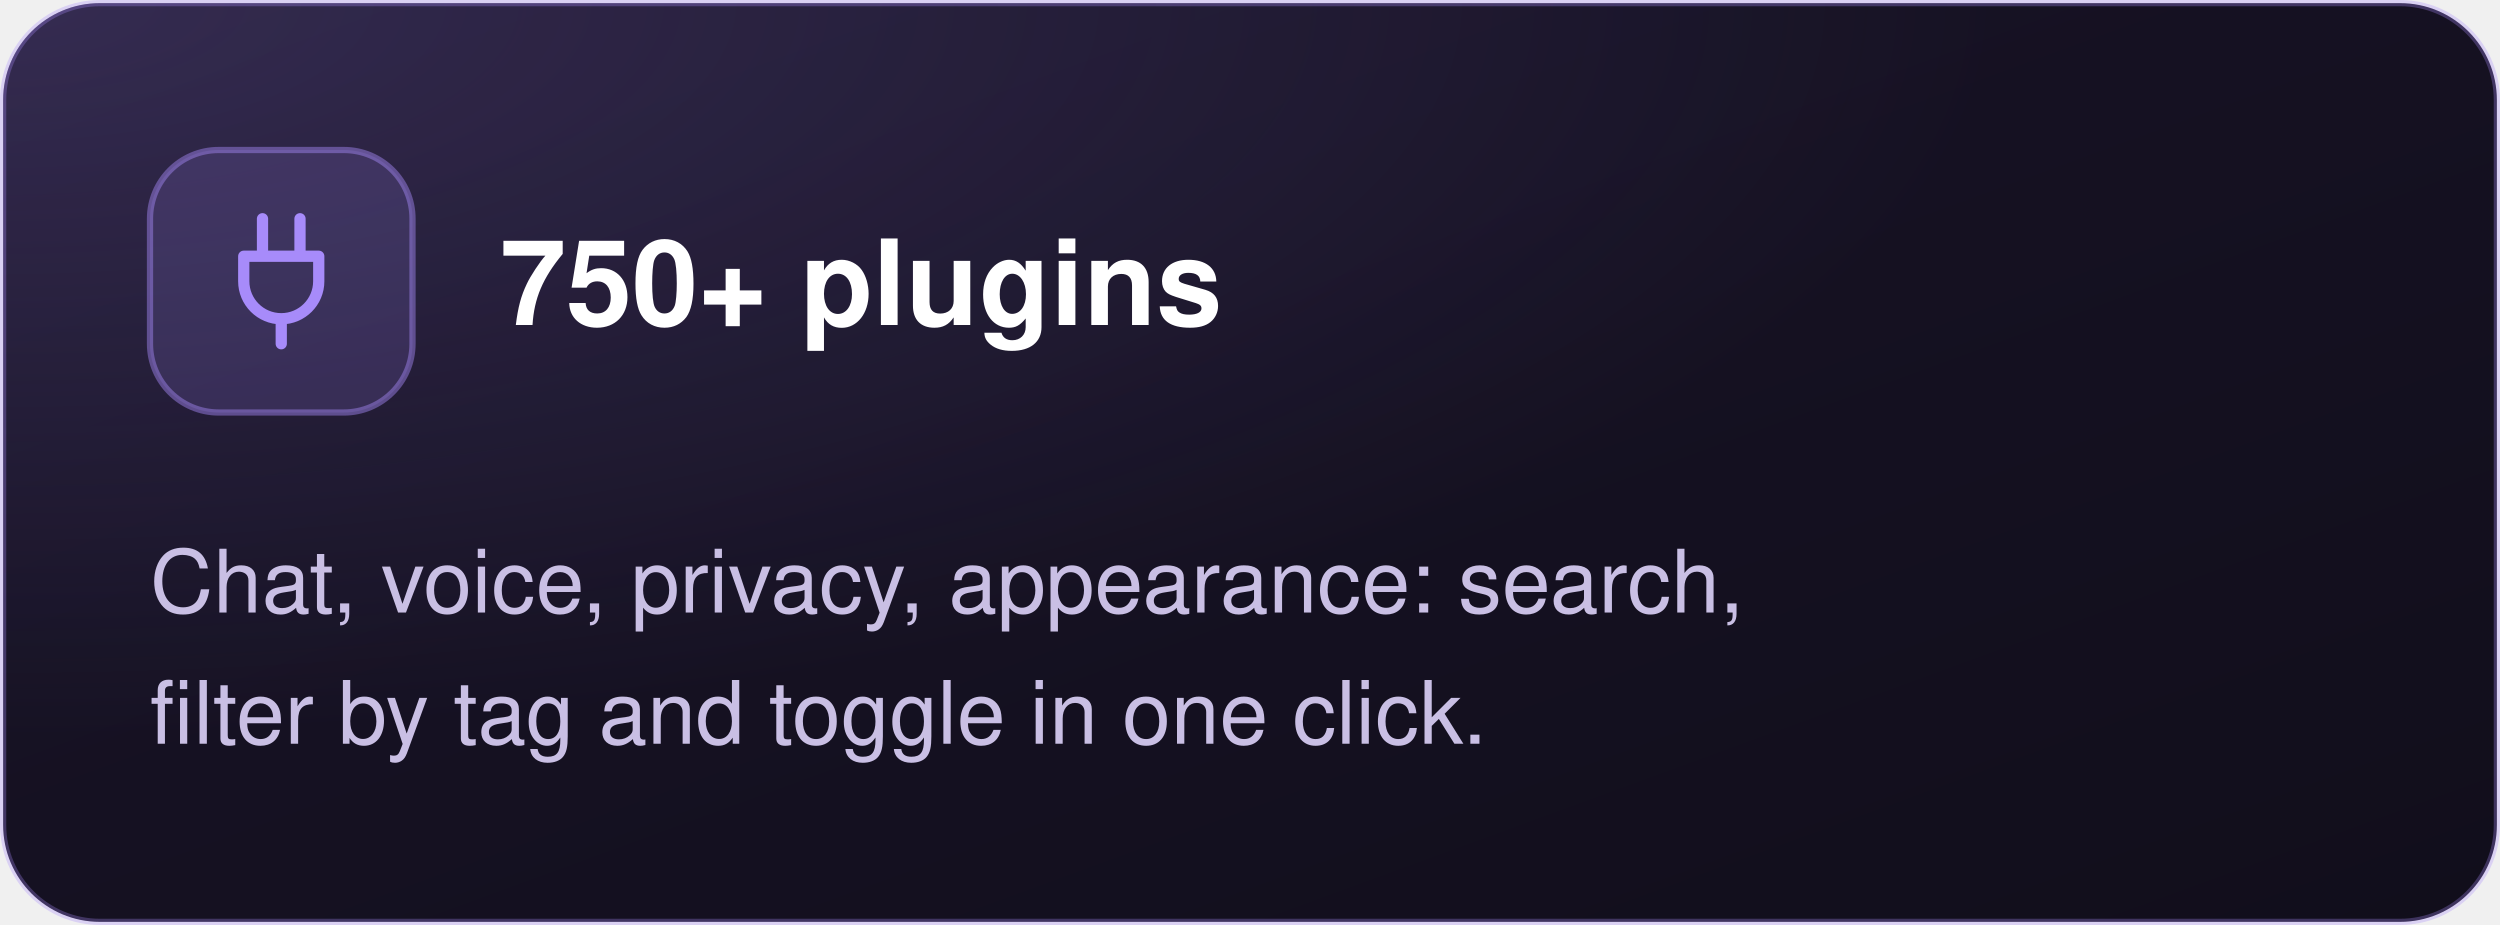
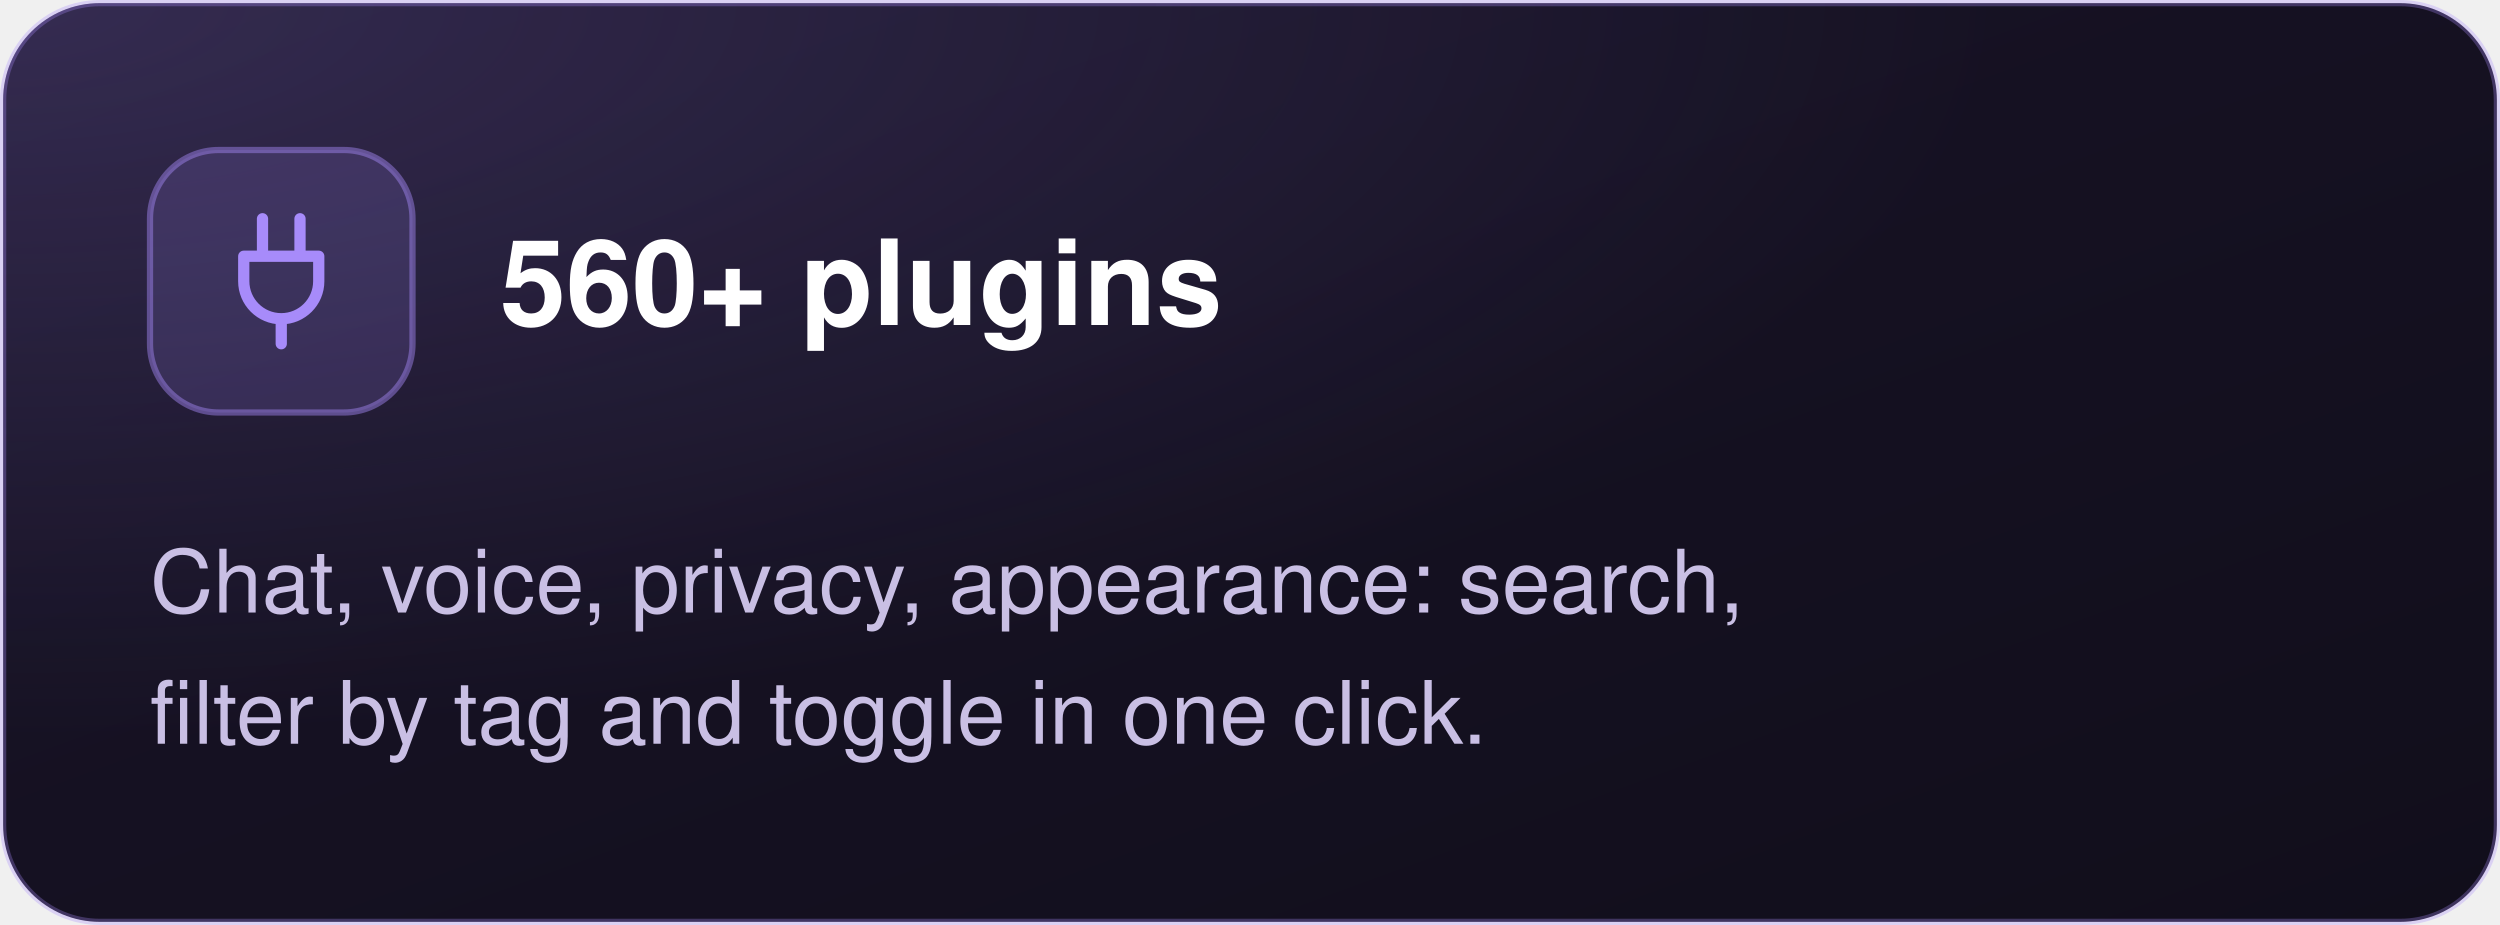
<svg xmlns="http://www.w3.org/2000/svg" width="400" height="148" viewBox="0 0 400 148">
  <defs>
    <linearGradient id="bg" x1="0" y1="0" x2="1" y2="1">
      <stop offset="0" stop-color="#191428" />
      <stop offset="1" stop-color="#110e1b" />
    </linearGradient>
    <radialGradient id="cg" cx="0%" cy="0%" r="80%">
      <stop offset="0" stop-color="#a78bfa" stop-opacity=".2" />
      <stop offset="1" stop-color="#a78bfa" stop-opacity="0" />
    </radialGradient>
  </defs>
-   <rect x=".5" y=".5" width="399" height="147" rx="15.5" fill="url(#bg)" stroke="#a78bfa" stroke-opacity=".3" />
-   <rect x=".5" y=".5" width="399" height="147" rx="15.5" fill="url(#cg)" />
+   <rect x=".5" y=".5" width="399" height="147" rx="15.500" fill="url(#bg)" stroke="#a78bfa" stroke-opacity=".3" />
+   <rect x=".5" y=".5" width="399" height="147" rx="15.500" fill="url(#cg)" />
  <rect x="24" y="24" width="42" height="42" rx="11" fill="#a78bfa" fill-opacity=".16" stroke="#a78bfa" stroke-opacity=".45" />
-   <g transform="translate(33 33)" fill="none" stroke="#a78bfa" stroke-width="1.8" stroke-linecap="round" stroke-linejoin="round">
+   <g transform="translate(33 33)" fill="none" stroke="#a78bfa" stroke-width="1.800" stroke-linecap="round" stroke-linejoin="round">
    <path d="M9 2v6M15 2v6M6 8h12v4a6 6 0 0 1-12 0zM12 18v4" />
  </g>
-   <text x="80" y="52" font-family="'Segoe UI', -apple-system, Helvetica, Arial, sans-serif" font-size="19" font-weight="700" fill="#fff">750+ plugins</text>
+   <text x="80" y="52" font-family="'Segoe UI', -apple-system, Helvetica, Arial, sans-serif" font-size="19" font-weight="700" fill="#fff">560+ plugins</text>
  <text x="24" y="98" font-family="'Segoe UI', -apple-system, Helvetica, Arial, sans-serif" font-size="14" fill="#c9bfe4">Chat, voice, privacy, appearance: search,</text>
  <text x="24" y="119" font-family="'Segoe UI', -apple-system, Helvetica, Arial, sans-serif" font-size="14" fill="#c9bfe4">filter by tag and toggle in one click.</text>
</svg>
